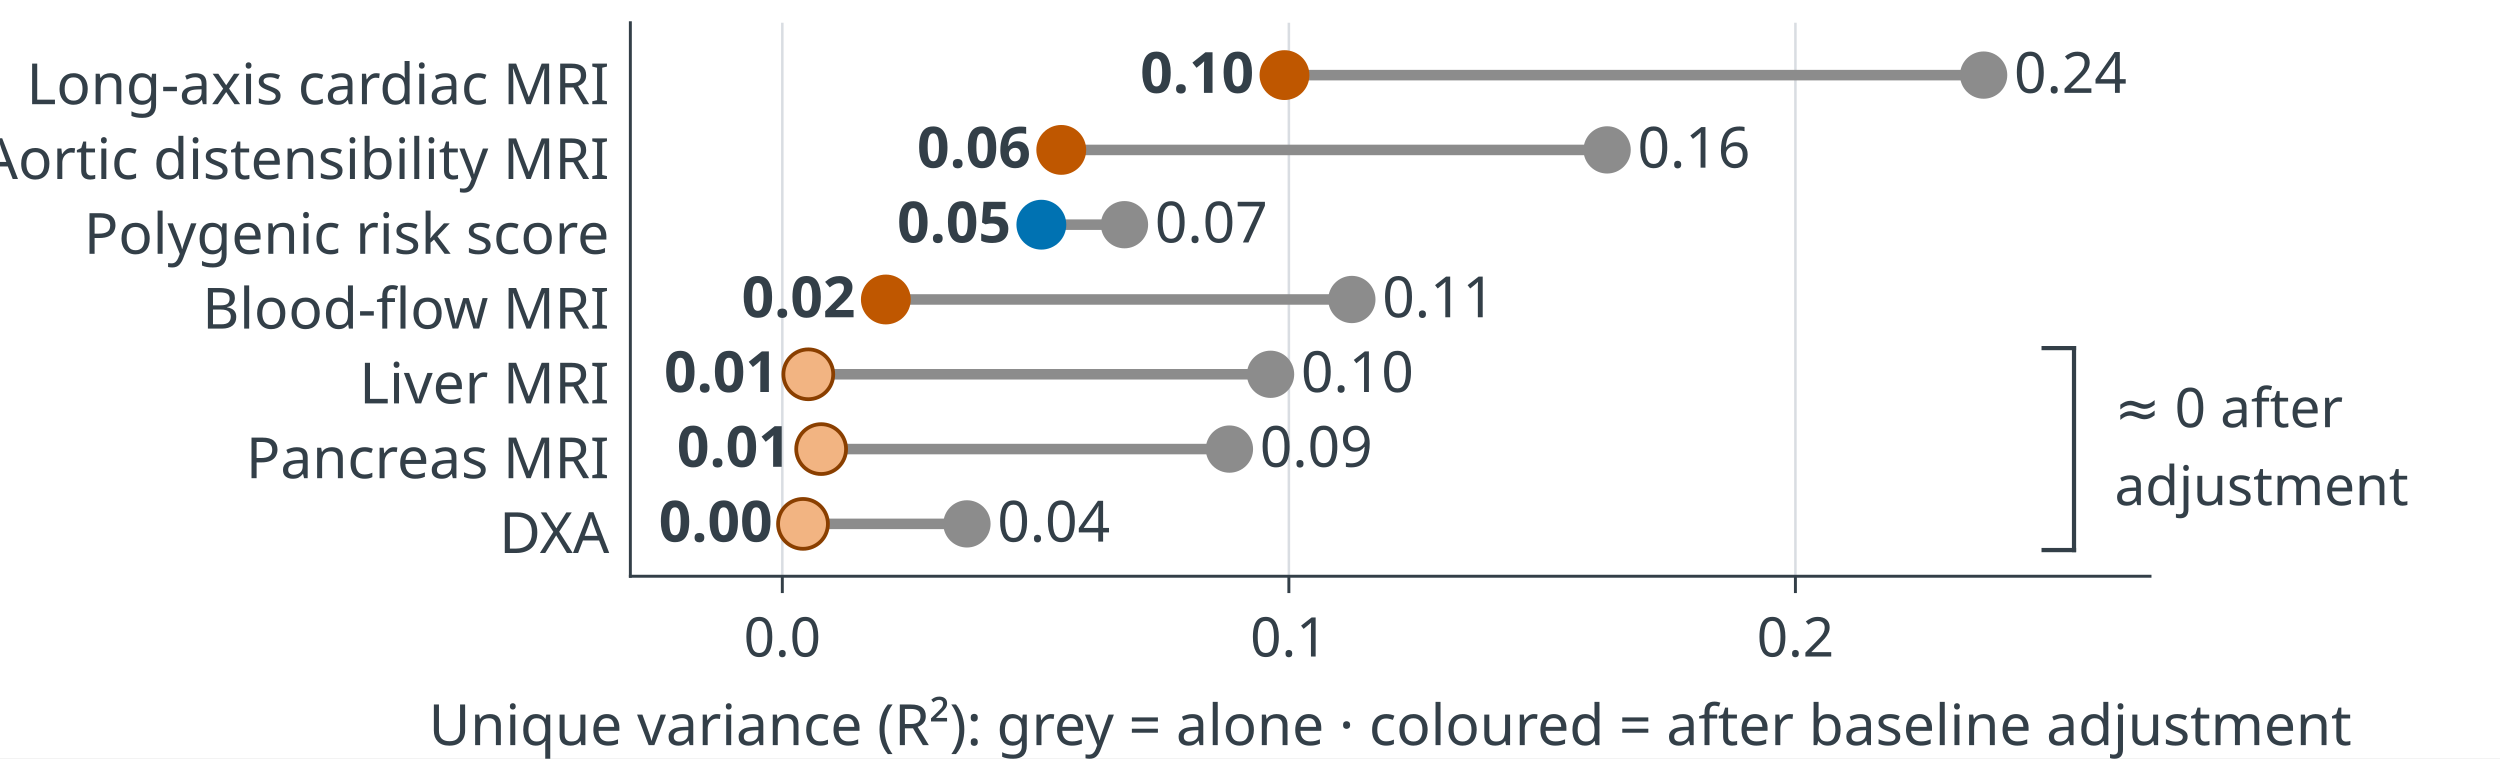
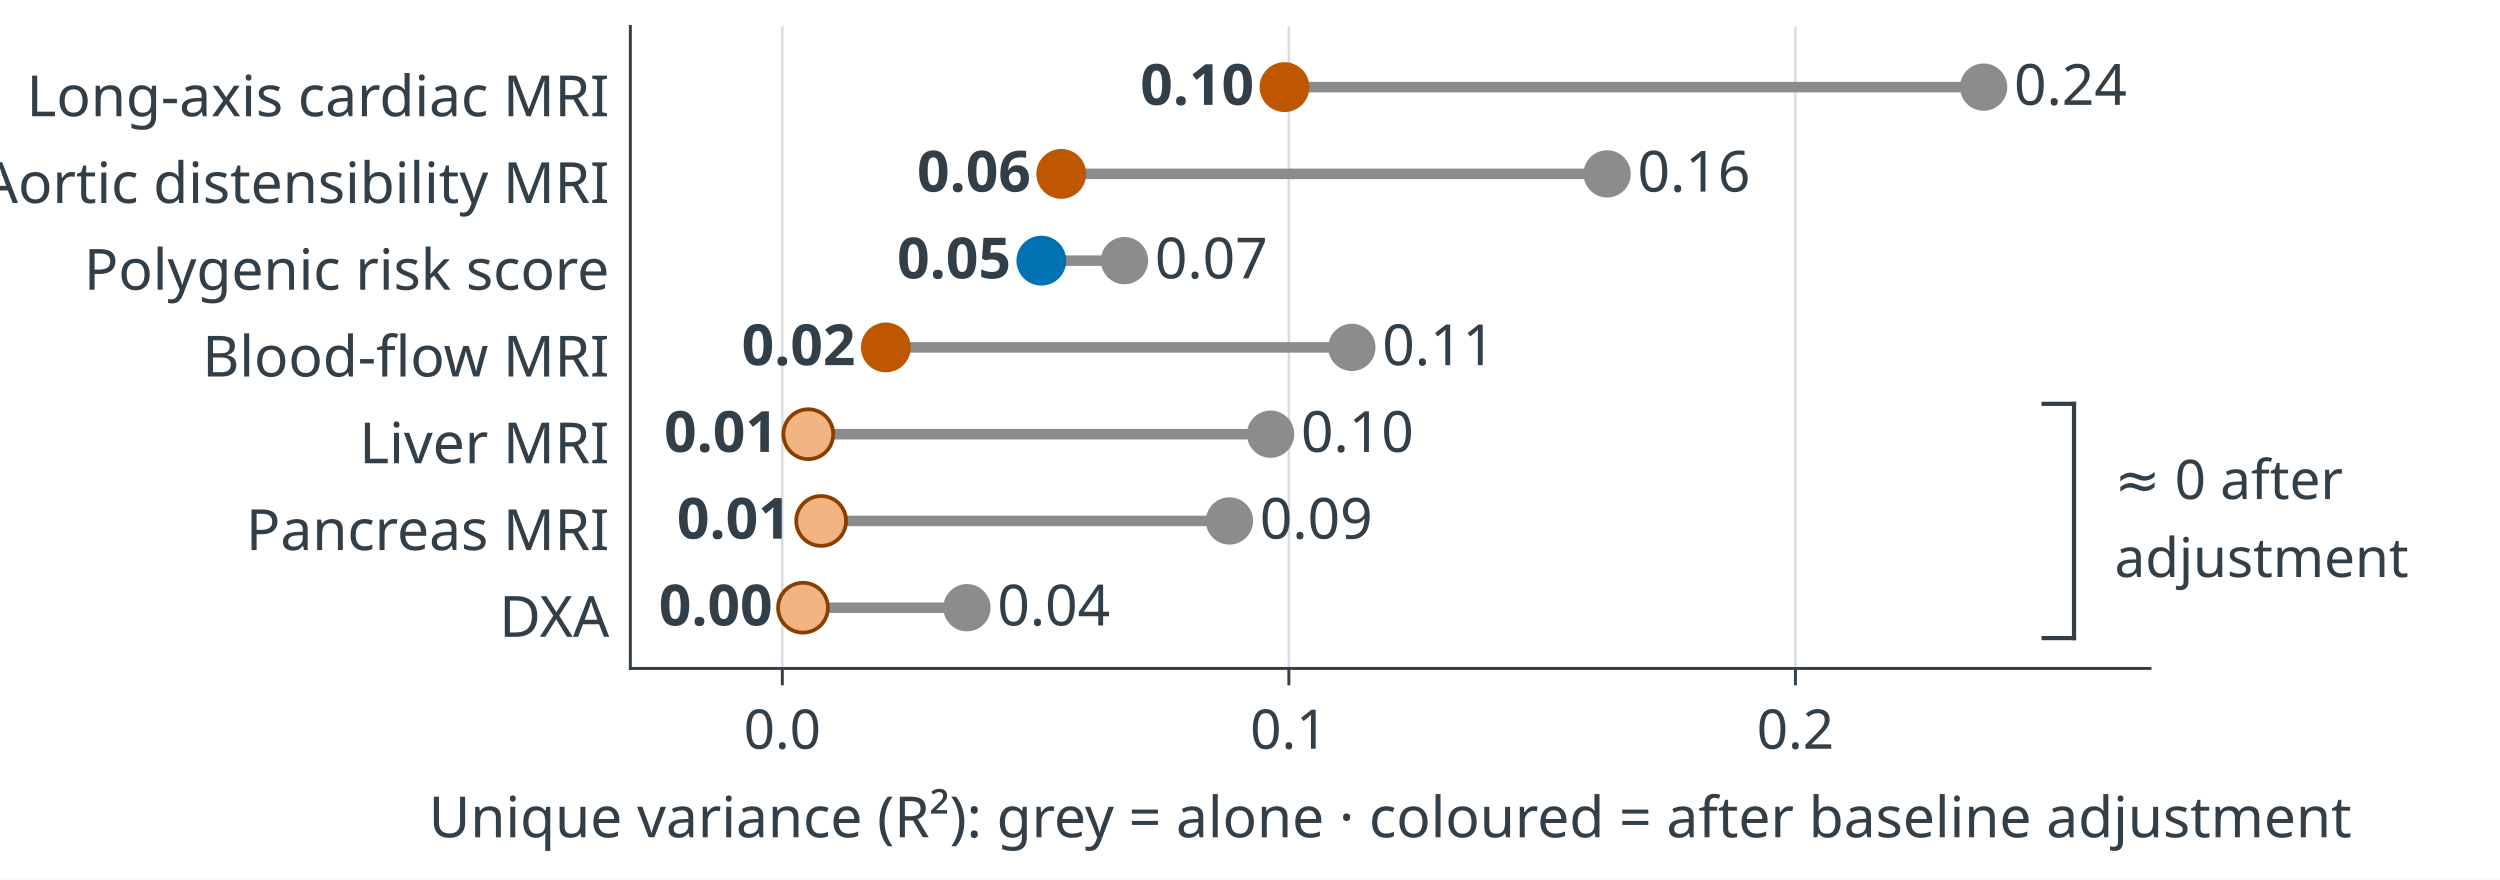
- <svg xmlns="http://www.w3.org/2000/svg" xmlns:xlink="http://www.w3.org/1999/xlink" width="1187.0pt" height="360.0pt" viewBox="0 0 1187 360" version="1.1">
+ <svg xmlns="http://www.w3.org/2000/svg" xmlns:xlink="http://www.w3.org/1999/xlink" width="1187.0pt" height="417.6pt" viewBox="0 0 1187 417.6" version="1.1">
  <defs>
    <style type="text/css">*{stroke-linejoin: round; stroke-linecap: butt}</style>
  </defs>
  <g id="figure_1">
    <g id="patch_1">
-       <path d="M 0 360  L 1187 360  L 1187 0  L 0 0  z " style="fill: #ffffff" />
+       <path d="M 0 417.6  L 1187 417.6  L 1187 0  L 0 0  z " style="fill: #ffffff" />
    </g>
    <g id="axes_1">
      <g id="patch_2">
-         <path d="M 299.294 273.6  L 1020.82 273.6  L 1020.82 10.8  L 299.294 10.8  z " style="fill: #ffffff" />
+         <path d="M 299.294 317.376  L 1020.82 317.376  L 1020.82 12.528  L 299.294 12.528  z " style="fill: #ffffff" />
      </g>
      <g id="matplotlib.axis_1">
        <g id="xtick_1">
          <g id="line2d_1">
-             <path d="M 371.446 273.6  L 371.446 10.8  " clip-path="url(#p8032e5b2c2)" style="fill: none; stroke: #d9dde2; stroke-width: 1.2; stroke-linecap: square" />
+             <path d="M 371.446 317.376  L 371.446 12.528  " clip-path="url(#pfecb79b394)" style="fill: none; stroke: #d9dde2; stroke-width: 1.2; stroke-linecap: square" />
          </g>
          <g id="line2d_2">
            <defs>
              <path id="mdd1dd51583" d="M 0 0  L 0 8  " style="stroke: #333f48; stroke-width: 1.4" />
            </defs>
            <g>
-               <use xlink:href="#mdd1dd51583" x="371.446" y="273.6" style="fill: #333f48; stroke: #333f48; stroke-width: 1.4" />
+               <use xlink:href="#mdd1dd51583" x="371.446" y="317.376" style="fill: #333f48; stroke: #333f48; stroke-width: 1.4" />
            </g>
          </g>
          <g id="text_1">
-             <text style="font-size: 26px; font-family: 'Source Sans 3'; text-anchor: middle; fill: #333f48" x="371.446" y="311.724" transform="rotate(-0 371.4462 311.724)">0.0</text>
+             <text style="font-size: 26px; font-family: 'Source Sans 3'; text-anchor: middle; fill: #333f48" x="371.446" y="355.5" transform="rotate(-0 371.4462 355.5)">0.0</text>
          </g>
        </g>
        <g id="xtick_2">
          <g id="line2d_3">
-             <path d="M 611.955 273.6  L 611.955 10.8  " clip-path="url(#p8032e5b2c2)" style="fill: none; stroke: #d9dde2; stroke-width: 1.2; stroke-linecap: square" />
+             <path d="M 611.955 317.376  L 611.955 12.528  " clip-path="url(#pfecb79b394)" style="fill: none; stroke: #d9dde2; stroke-width: 1.2; stroke-linecap: square" />
          </g>
          <g id="line2d_4">
            <g>
-               <use xlink:href="#mdd1dd51583" x="611.955" y="273.6" style="fill: #333f48; stroke: #333f48; stroke-width: 1.4" />
+               <use xlink:href="#mdd1dd51583" x="611.955" y="317.376" style="fill: #333f48; stroke: #333f48; stroke-width: 1.4" />
            </g>
          </g>
          <g id="text_2">
-             <text style="font-size: 26px; font-family: 'Source Sans 3'; text-anchor: middle; fill: #333f48" x="611.955" y="311.724" transform="rotate(-0 611.955 311.724)">0.1</text>
+             <text style="font-size: 26px; font-family: 'Source Sans 3'; text-anchor: middle; fill: #333f48" x="611.955" y="355.5" transform="rotate(-0 611.955 355.5)">0.1</text>
          </g>
        </g>
        <g id="xtick_3">
          <g id="line2d_5">
-             <path d="M 852.464 273.6  L 852.464 10.8  " clip-path="url(#p8032e5b2c2)" style="fill: none; stroke: #d9dde2; stroke-width: 1.2; stroke-linecap: square" />
+             <path d="M 852.464 317.376  L 852.464 12.528  " clip-path="url(#pfecb79b394)" style="fill: none; stroke: #d9dde2; stroke-width: 1.2; stroke-linecap: square" />
          </g>
          <g id="line2d_6">
            <g>
-               <use xlink:href="#mdd1dd51583" x="852.464" y="273.6" style="fill: #333f48; stroke: #333f48; stroke-width: 1.4" />
+               <use xlink:href="#mdd1dd51583" x="852.464" y="317.376" style="fill: #333f48; stroke: #333f48; stroke-width: 1.4" />
            </g>
          </g>
          <g id="text_3">
-             <text style="font-size: 26px; font-family: 'Source Sans 3'; text-anchor: middle; fill: #333f48" x="852.464" y="311.724" transform="rotate(-0 852.4638 311.724)">0.2</text>
+             <text style="font-size: 26px; font-family: 'Source Sans 3'; text-anchor: middle; fill: #333f48" x="852.464" y="355.5" transform="rotate(-0 852.4638 355.5)">0.2</text>
          </g>
        </g>
        <g id="text_4">
-           <text style="font-size: 27px; font-family: 'Source Sans 3'; text-anchor: middle; fill: #333f48" x="660.057" y="353.772" transform="rotate(-0 660.0568 353.772)">Unique variance (R²): grey = alone · coloured = after baseline adjustment</text>
+           <text style="font-size: 27px; font-family: 'Source Sans 3'; text-anchor: middle; fill: #333f48" x="660.057" y="397.548" transform="rotate(-0 660.0568 397.548)">Unique variance (R²): grey = alone · coloured = after baseline adjustment</text>
        </g>
      </g>
      <g id="matplotlib.axis_2">
        <g id="ytick_1">
          <g id="line2d_7" />
          <g id="text_5">
-             <text style="font-size: 27px; font-family: 'Source Sans 3'; text-anchor: end; fill: #333f48" x="289.294" y="49.483" transform="rotate(-0 289.2936 49.48346)">Long-axis cardiac MRI</text>
+             <text style="font-size: 27px; font-family: 'Source Sans 3'; text-anchor: end; fill: #333f48" x="289.294" y="55.189" transform="rotate(-0 289.2936 55.18897)">Long-axis cardiac MRI</text>
          </g>
        </g>
        <g id="ytick_2">
          <g id="line2d_8" />
          <g id="text_6">
-             <text style="font-size: 27px; font-family: 'Source Sans 3'; text-anchor: end; fill: #333f48" x="289.294" y="84.997" transform="rotate(-0 289.2936 84.99697)">Aortic distensibility MRI</text>
+             <text style="font-size: 27px; font-family: 'Source Sans 3'; text-anchor: end; fill: #333f48" x="289.294" y="96.385" transform="rotate(-0 289.2936 96.38465)">Aortic distensibility MRI</text>
          </g>
        </g>
        <g id="ytick_3">
          <g id="line2d_9" />
          <g id="text_7">
-             <text style="font-size: 27px; font-family: 'Source Sans 3'; text-anchor: end; fill: #333f48" x="289.294" y="120.51" transform="rotate(-0 289.2936 120.5105)">Polygenic risk score</text>
+             <text style="font-size: 27px; font-family: 'Source Sans 3'; text-anchor: end; fill: #333f48" x="289.294" y="137.58" transform="rotate(-0 289.2936 137.5803)">Polygenic risk score</text>
          </g>
        </g>
        <g id="ytick_4">
          <g id="line2d_10" />
          <g id="text_8">
-             <text style="font-size: 27px; font-family: 'Source Sans 3'; text-anchor: end; fill: #333f48" x="289.294" y="156.024" transform="rotate(-0 289.2936 156.024)">Blood-flow MRI</text>
+             <text style="font-size: 27px; font-family: 'Source Sans 3'; text-anchor: end; fill: #333f48" x="289.294" y="178.776" transform="rotate(-0 289.2936 178.776)">Blood-flow MRI</text>
          </g>
        </g>
        <g id="ytick_5">
          <g id="line2d_11" />
          <g id="text_9">
-             <text style="font-size: 27px; font-family: 'Source Sans 3'; text-anchor: end; fill: #333f48" x="289.294" y="191.538" transform="rotate(-0 289.2936 191.5375)">Liver MRI</text>
+             <text style="font-size: 27px; font-family: 'Source Sans 3'; text-anchor: end; fill: #333f48" x="289.294" y="219.972" transform="rotate(-0 289.2936 219.9717)">Liver MRI</text>
          </g>
        </g>
        <g id="ytick_6">
          <g id="line2d_12" />
          <g id="text_10">
-             <text style="font-size: 27px; font-family: 'Source Sans 3'; text-anchor: end; fill: #333f48" x="289.294" y="227.051" transform="rotate(-0 289.2936 227.051)">Pancreas MRI</text>
+             <text style="font-size: 27px; font-family: 'Source Sans 3'; text-anchor: end; fill: #333f48" x="289.294" y="261.167" transform="rotate(-0 289.2936 261.1674)">Pancreas MRI</text>
          </g>
        </g>
        <g id="ytick_7">
          <g id="line2d_13" />
          <g id="text_11">
-             <text style="font-size: 27px; font-family: 'Source Sans 3'; text-anchor: end; fill: #333f48" x="289.294" y="262.565" transform="rotate(-0 289.2936 262.5645)">DXA</text>
+             <text style="font-size: 27px; font-family: 'Source Sans 3'; text-anchor: end; fill: #333f48" x="289.294" y="302.363" transform="rotate(-0 289.2936 302.363)">DXA</text>
          </g>
        </g>
      </g>
      <g id="line2d_14">
-         <path d="M 609.875 35.659  L 941.83 35.659  " clip-path="url(#p8032e5b2c2)" style="fill: none; stroke: #8c8c8c; stroke-width: 5; stroke-linecap: round" />
+         <path d="M 609.875 41.365  L 941.83 41.365  " clip-path="url(#pfecb79b394)" style="fill: none; stroke: #8c8c8c; stroke-width: 5; stroke-linecap: round" />
      </g>
      <g id="line2d_15">
-         <path d="M 503.887 71.173  L 763.062 71.173  " clip-path="url(#p8032e5b2c2)" style="fill: none; stroke: #8c8c8c; stroke-width: 5; stroke-linecap: round" />
+         <path d="M 503.887 82.561  L 763.062 82.561  " clip-path="url(#pfecb79b394)" style="fill: none; stroke: #8c8c8c; stroke-width: 5; stroke-linecap: round" />
      </g>
      <g id="line2d_16">
-         <path d="M 494.433 106.686  L 533.905 106.686  " clip-path="url(#p8032e5b2c2)" style="fill: none; stroke: #8c8c8c; stroke-width: 5; stroke-linecap: round" />
+         <path d="M 494.433 123.756  L 533.905 123.756  " clip-path="url(#pfecb79b394)" style="fill: none; stroke: #8c8c8c; stroke-width: 5; stroke-linecap: round" />
      </g>
      <g id="line2d_17">
-         <path d="M 420.601 142.2  L 641.86 142.2  " clip-path="url(#p8032e5b2c2)" style="fill: none; stroke: #8c8c8c; stroke-width: 5; stroke-linecap: round" />
+         <path d="M 420.601 164.952  L 641.86 164.952  " clip-path="url(#pfecb79b394)" style="fill: none; stroke: #8c8c8c; stroke-width: 5; stroke-linecap: round" />
      </g>
      <g id="line2d_18">
-         <path d="M 383.784 177.714  L 603.263 177.714  " clip-path="url(#p8032e5b2c2)" style="fill: none; stroke: #8c8c8c; stroke-width: 5; stroke-linecap: round" />
+         <path d="M 383.784 206.148  L 603.263 206.148  " clip-path="url(#pfecb79b394)" style="fill: none; stroke: #8c8c8c; stroke-width: 5; stroke-linecap: round" />
      </g>
      <g id="line2d_19">
-         <path d="M 389.879 213.227  L 583.731 213.227  " clip-path="url(#p8032e5b2c2)" style="fill: none; stroke: #8c8c8c; stroke-width: 5; stroke-linecap: round" />
+         <path d="M 389.879 247.343  L 583.731 247.343  " clip-path="url(#pfecb79b394)" style="fill: none; stroke: #8c8c8c; stroke-width: 5; stroke-linecap: round" />
      </g>
      <g id="line2d_20">
-         <path d="M 381.264 248.741  L 459.102 248.741  " clip-path="url(#p8032e5b2c2)" style="fill: none; stroke: #8c8c8c; stroke-width: 5; stroke-linecap: round" />
+         <path d="M 381.264 288.539  L 459.102 288.539  " clip-path="url(#pfecb79b394)" style="fill: none; stroke: #8c8c8c; stroke-width: 5; stroke-linecap: round" />
      </g>
      <g id="PathCollection_1">
        <defs>
          <path id="m69a1f3b700" d="M 0 10.724  C 2.844 10.724 5.572 9.594 7.583 7.583  C 9.594 5.572 10.724 2.844 10.724 0  C 10.724 -2.844 9.594 -5.572 7.583 -7.583  C 5.572 -9.594 2.844 -10.724 0 -10.724  C -2.844 -10.724 -5.572 -9.594 -7.583 -7.583  C -9.594 -5.572 -10.724 -2.844 -10.724 0  C -10.724 2.844 -9.594 5.572 -7.583 7.583  C -5.572 9.594 -2.844 10.724 0 10.724  z " style="stroke: #8c8c8c" />
        </defs>
-         <g clip-path="url(#p8032e5b2c2)">
-           <use xlink:href="#m69a1f3b700" x="941.83" y="35.659" style="fill: #8c8c8c; stroke: #8c8c8c" />
+         <g clip-path="url(#pfecb79b394)">
+           <use xlink:href="#m69a1f3b700" x="941.83" y="41.365" style="fill: #8c8c8c; stroke: #8c8c8c" />
        </g>
      </g>
      <g id="PathCollection_2">
-         <g clip-path="url(#p8032e5b2c2)">
-           <use xlink:href="#m69a1f3b700" x="763.062" y="71.173" style="fill: #8c8c8c; stroke: #8c8c8c" />
+         <g clip-path="url(#pfecb79b394)">
+           <use xlink:href="#m69a1f3b700" x="763.062" y="82.561" style="fill: #8c8c8c; stroke: #8c8c8c" />
        </g>
      </g>
      <g id="PathCollection_3">
-         <g clip-path="url(#p8032e5b2c2)">
-           <use xlink:href="#m69a1f3b700" x="533.905" y="106.686" style="fill: #8c8c8c; stroke: #8c8c8c" />
+         <g clip-path="url(#pfecb79b394)">
+           <use xlink:href="#m69a1f3b700" x="533.905" y="123.756" style="fill: #8c8c8c; stroke: #8c8c8c" />
        </g>
      </g>
      <g id="PathCollection_4">
-         <g clip-path="url(#p8032e5b2c2)">
-           <use xlink:href="#m69a1f3b700" x="641.86" y="142.2" style="fill: #8c8c8c; stroke: #8c8c8c" />
+         <g clip-path="url(#pfecb79b394)">
+           <use xlink:href="#m69a1f3b700" x="641.86" y="164.952" style="fill: #8c8c8c; stroke: #8c8c8c" />
        </g>
      </g>
      <g id="PathCollection_5">
-         <g clip-path="url(#p8032e5b2c2)">
-           <use xlink:href="#m69a1f3b700" x="603.263" y="177.714" style="fill: #8c8c8c; stroke: #8c8c8c" />
+         <g clip-path="url(#pfecb79b394)">
+           <use xlink:href="#m69a1f3b700" x="603.263" y="206.148" style="fill: #8c8c8c; stroke: #8c8c8c" />
        </g>
      </g>
      <g id="PathCollection_6">
-         <g clip-path="url(#p8032e5b2c2)">
-           <use xlink:href="#m69a1f3b700" x="583.731" y="213.227" style="fill: #8c8c8c; stroke: #8c8c8c" />
+         <g clip-path="url(#pfecb79b394)">
+           <use xlink:href="#m69a1f3b700" x="583.731" y="247.343" style="fill: #8c8c8c; stroke: #8c8c8c" />
        </g>
      </g>
      <g id="PathCollection_7">
-         <g clip-path="url(#p8032e5b2c2)">
-           <use xlink:href="#m69a1f3b700" x="459.102" y="248.741" style="fill: #8c8c8c; stroke: #8c8c8c" />
+         <g clip-path="url(#pfecb79b394)">
+           <use xlink:href="#m69a1f3b700" x="459.102" y="288.539" style="fill: #8c8c8c; stroke: #8c8c8c" />
        </g>
      </g>
      <g id="line2d_21">
-         <path d="M 984.744 261.17  L 984.744 165.284  " style="fill: none; stroke: #333f48; stroke-width: 2; stroke-linecap: square" />
+         <path d="M 984.744 302.958  L 984.744 191.729  " style="fill: none; stroke: #333f48; stroke-width: 2; stroke-linecap: square" />
      </g>
      <g id="line2d_22">
-         <path d="M 970.313 261.17  L 984.744 261.17  " style="fill: none; stroke: #333f48; stroke-width: 2; stroke-linecap: square" />
+         <path d="M 970.313 302.958  L 984.744 302.958  " style="fill: none; stroke: #333f48; stroke-width: 2; stroke-linecap: square" />
      </g>
      <g id="line2d_23">
-         <path d="M 970.313 165.284  L 984.744 165.284  " style="fill: none; stroke: #333f48; stroke-width: 2; stroke-linecap: square" />
+         <path d="M 970.313 191.729  L 984.744 191.729  " style="fill: none; stroke: #333f48; stroke-width: 2; stroke-linecap: square" />
      </g>
      <g id="patch_3">
-         <path d="M 299.294 273.6  L 299.294 10.8  " style="fill: none; stroke: #333f48; stroke-width: 1.4; stroke-linejoin: miter; stroke-linecap: square" />
+         <path d="M 299.294 317.376  L 299.294 12.528  " style="fill: none; stroke: #333f48; stroke-width: 1.4; stroke-linejoin: miter; stroke-linecap: square" />
      </g>
      <g id="patch_4">
-         <path d="M 299.294 273.6  L 1020.82 273.6  " style="fill: none; stroke: #333f48; stroke-width: 1.4; stroke-linejoin: miter; stroke-linecap: square" />
+         <path d="M 299.294 317.376  L 1020.82 317.376  " style="fill: none; stroke: #333f48; stroke-width: 1.4; stroke-linejoin: miter; stroke-linecap: square" />
      </g>
      <g id="PathCollection_8">
-         <path d="M 609.875 47.492  C 613.013 47.492 616.022 46.245 618.241 44.026  C 620.46 41.807 621.707 38.797 621.707 35.659  C 621.707 32.522 620.46 29.512 618.241 27.293  C 616.022 25.074 613.013 23.827 609.875 23.827  C 606.737 23.827 603.727 25.074 601.508 27.293  C 599.289 29.512 598.042 32.522 598.042 35.659  C 598.042 38.797 599.289 41.807 601.508 44.026  C 603.727 46.245 606.737 47.492 609.875 47.492  z " clip-path="url(#p8032e5b2c2)" style="fill: #bf5700" />
+         <path d="M 609.875 53.197  C 613.013 53.197 616.022 51.95 618.241 49.732  C 620.46 47.513 621.707 44.503 621.707 41.365  C 621.707 38.227 620.46 35.217 618.241 32.998  C 616.022 30.78 613.013 29.533 609.875 29.533  C 606.737 29.533 603.727 30.78 601.508 32.998  C 599.289 35.217 598.042 38.227 598.042 41.365  C 598.042 44.503 599.289 47.513 601.508 49.732  C 603.727 51.95 606.737 53.197 609.875 53.197  z " clip-path="url(#pfecb79b394)" style="fill: #bf5700" />
      </g>
      <g id="text_12">
-         <text style="font-size: 27px; font-family: 'Source Sans 3'; text-anchor: start; fill: #333f48" x="956.26" y="44.083" transform="rotate(-0 956.2602 44.08346)">0.24</text>
+         <text style="font-size: 27px; font-family: 'Source Sans 3'; text-anchor: start; fill: #333f48" x="956.26" y="49.789" transform="rotate(-0 956.2602 49.78897)">0.24</text>
      </g>
      <g id="text_13">
-         <text style="font-weight: 700; font-size: 27px; font-family: 'Source Sans 3'; text-anchor: end; fill: #333f48" x="595.444" y="44.083" transform="rotate(-0 595.4441 44.08346)">0.10</text>
+         <text style="font-weight: 700; font-size: 27px; font-family: 'Source Sans 3'; text-anchor: end; fill: #333f48" x="595.444" y="49.789" transform="rotate(-0 595.4441 49.78897)">0.10</text>
      </g>
      <g id="PathCollection_9">
-         <path d="M 503.887 83.005  C 507.025 83.005 510.035 81.758 512.254 79.54  C 514.473 77.321 515.719 74.311 515.719 71.173  C 515.719 68.035 514.473 65.025 512.254 62.806  C 510.035 60.588 507.025 59.341 503.887 59.341  C 500.749 59.341 497.739 60.588 495.521 62.806  C 493.302 65.025 492.055 68.035 492.055 71.173  C 492.055 74.311 493.302 77.321 495.521 79.54  C 497.739 81.758 500.749 83.005 503.887 83.005  z " clip-path="url(#p8032e5b2c2)" style="fill: #bf5700" />
+         <path d="M 503.887 94.393  C 507.025 94.393 510.035 93.146 512.254 90.927  C 514.473 88.708 515.719 85.699 515.719 82.561  C 515.719 79.423 514.473 76.413 512.254 74.194  C 510.035 71.975 507.025 70.728 503.887 70.728  C 500.749 70.728 497.739 71.975 495.521 74.194  C 493.302 76.413 492.055 79.423 492.055 82.561  C 492.055 85.699 493.302 88.708 495.521 90.927  C 497.739 93.146 500.749 94.393 503.887 94.393  z " clip-path="url(#pfecb79b394)" style="fill: #bf5700" />
      </g>
      <g id="text_14">
-         <text style="font-size: 27px; font-family: 'Source Sans 3'; text-anchor: start; fill: #333f48" x="777.492" y="79.597" transform="rotate(-0 777.4924 79.59697)">0.16</text>
+         <text style="font-size: 27px; font-family: 'Source Sans 3'; text-anchor: start; fill: #333f48" x="777.492" y="90.985" transform="rotate(-0 777.4924 90.98465)">0.16</text>
      </g>
      <g id="text_15">
-         <text style="font-weight: 700; font-size: 27px; font-family: 'Source Sans 3'; text-anchor: end; fill: #333f48" x="489.457" y="79.597" transform="rotate(-0 489.4567 79.59697)">0.06</text>
+         <text style="font-weight: 700; font-size: 27px; font-family: 'Source Sans 3'; text-anchor: end; fill: #333f48" x="489.457" y="90.985" transform="rotate(-0 489.4567 90.98465)">0.06</text>
      </g>
      <g id="PathCollection_10">
-         <path d="M 494.433 118.519  C 497.571 118.519 500.581 117.272 502.799 115.053  C 505.018 112.834 506.265 109.824 506.265 106.686  C 506.265 103.549 505.018 100.539 502.799 98.32  C 500.581 96.101 497.571 94.854 494.433 94.854  C 491.295 94.854 488.285 96.101 486.066 98.32  C 483.847 100.539 482.601 103.549 482.601 106.686  C 482.601 109.824 483.847 112.834 486.066 115.053  C 488.285 117.272 491.295 118.519 494.433 118.519  z " clip-path="url(#p8032e5b2c2)" style="fill: #0072b2" />
+         <path d="M 494.433 135.588  C 497.571 135.588 500.581 134.342 502.799 132.123  C 505.018 129.904 506.265 126.894 506.265 123.756  C 506.265 120.618 505.018 117.609 502.799 115.39  C 500.581 113.171 497.571 111.924 494.433 111.924  C 491.295 111.924 488.285 113.171 486.066 115.39  C 483.847 117.609 482.601 120.618 482.601 123.756  C 482.601 126.894 483.847 129.904 486.066 132.123  C 488.285 134.342 491.295 135.588 494.433 135.588  z " clip-path="url(#pfecb79b394)" style="fill: #0072b2" />
      </g>
      <g id="text_16">
-         <text style="font-size: 27px; font-family: 'Source Sans 3'; text-anchor: start; fill: #333f48" x="548.336" y="115.11" transform="rotate(-0 548.3356 115.1105)">0.07</text>
+         <text style="font-size: 27px; font-family: 'Source Sans 3'; text-anchor: start; fill: #333f48" x="548.336" y="132.18" transform="rotate(-0 548.3356 132.1803)">0.07</text>
      </g>
      <g id="text_17">
-         <text style="font-weight: 700; font-size: 27px; font-family: 'Source Sans 3'; text-anchor: end; fill: #333f48" x="480.002" y="115.11" transform="rotate(-0 480.0023 115.1105)">0.05</text>
+         <text style="font-weight: 700; font-size: 27px; font-family: 'Source Sans 3'; text-anchor: end; fill: #333f48" x="480.002" y="132.18" transform="rotate(-0 480.0023 132.1803)">0.05</text>
      </g>
      <g id="PathCollection_11">
-         <path d="M 420.601 154.032  C 423.739 154.032 426.749 152.785 428.968 150.567  C 431.187 148.348 432.434 145.338 432.434 142.2  C 432.434 139.062 431.187 136.052 428.968 133.833  C 426.749 131.615 423.739 130.368 420.601 130.368  C 417.463 130.368 414.454 131.615 412.235 133.833  C 410.016 136.052 408.769 139.062 408.769 142.2  C 408.769 145.338 410.016 148.348 412.235 150.567  C 414.454 152.785 417.463 154.032 420.601 154.032  z " clip-path="url(#p8032e5b2c2)" style="fill: #bf5700" />
+         <path d="M 420.601 176.784  C 423.739 176.784 426.749 175.537 428.968 173.319  C 431.187 171.1 432.434 168.09 432.434 164.952  C 432.434 161.814 431.187 158.804 428.968 156.585  C 426.749 154.367 423.739 153.12 420.601 153.12  C 417.463 153.12 414.454 154.367 412.235 156.585  C 410.016 158.804 408.769 161.814 408.769 164.952  C 408.769 168.09 410.016 171.1 412.235 173.319  C 414.454 175.537 417.463 176.784 420.601 176.784  z " clip-path="url(#pfecb79b394)" style="fill: #bf5700" />
      </g>
      <g id="text_18">
-         <text style="font-size: 27px; font-family: 'Source Sans 3'; text-anchor: start; fill: #333f48" x="656.29" y="150.624" transform="rotate(-0 656.2904 150.624)">0.11</text>
+         <text style="font-size: 27px; font-family: 'Source Sans 3'; text-anchor: start; fill: #333f48" x="656.29" y="173.376" transform="rotate(-0 656.2904 173.376)">0.11</text>
      </g>
      <g id="text_19">
-         <text style="font-weight: 700; font-size: 27px; font-family: 'Source Sans 3'; text-anchor: end; fill: #333f48" x="406.171" y="150.624" transform="rotate(-0 406.1709 150.624)">0.02</text>
+         <text style="font-weight: 700; font-size: 27px; font-family: 'Source Sans 3'; text-anchor: end; fill: #333f48" x="406.171" y="173.376" transform="rotate(-0 406.1709 173.376)">0.02</text>
      </g>
      <g id="PathCollection_12">
        <defs>
          <path id="m3ef1be832f" d="M 0 11.832  C 3.138 11.832 6.148 10.585 8.367 8.367  C 10.585 6.148 11.832 3.138 11.832 0  C 11.832 -3.138 10.585 -6.148 8.367 -8.367  C 6.148 -10.585 3.138 -11.832 0 -11.832  C -3.138 -11.832 -6.148 -10.585 -8.367 -8.367  C -10.585 -6.148 -11.832 -3.138 -11.832 0  C -11.832 3.138 -10.585 6.148 -8.367 8.367  C -6.148 10.585 -3.138 11.832 0 11.832  z " style="stroke: #8a3f00; stroke-width: 1.8" />
        </defs>
-         <g clip-path="url(#p8032e5b2c2)">
-           <use xlink:href="#m3ef1be832f" x="383.784" y="177.714" style="fill: #f2b482; stroke: #8a3f00; stroke-width: 1.8" />
+         <g clip-path="url(#pfecb79b394)">
+           <use xlink:href="#m3ef1be832f" x="383.784" y="206.148" style="fill: #f2b482; stroke: #8a3f00; stroke-width: 1.8" />
        </g>
      </g>
      <g id="text_20">
-         <text style="font-size: 27px; font-family: 'Source Sans 3'; text-anchor: start; fill: #333f48" x="617.694" y="186.138" transform="rotate(-0 617.6936 186.1375)">0.10</text>
+         <text style="font-size: 27px; font-family: 'Source Sans 3'; text-anchor: start; fill: #333f48" x="617.694" y="214.572" transform="rotate(-0 617.6936 214.5717)">0.10</text>
      </g>
      <g id="text_21">
-         <text style="font-weight: 700; font-size: 27px; font-family: 'Source Sans 3'; text-anchor: end; fill: #333f48" x="369.354" y="186.138" transform="rotate(-0 369.3538 186.1375)">0.01</text>
+         <text style="font-weight: 700; font-size: 27px; font-family: 'Source Sans 3'; text-anchor: end; fill: #333f48" x="369.354" y="214.572" transform="rotate(-0 369.3538 214.5717)">0.01</text>
      </g>
      <g id="PathCollection_13">
-         <g clip-path="url(#p8032e5b2c2)">
-           <use xlink:href="#m3ef1be832f" x="389.879" y="213.227" style="fill: #f2b482; stroke: #8a3f00; stroke-width: 1.8" />
+         <g clip-path="url(#pfecb79b394)">
+           <use xlink:href="#m3ef1be832f" x="389.879" y="247.343" style="fill: #f2b482; stroke: #8a3f00; stroke-width: 1.8" />
        </g>
      </g>
      <g id="text_22">
-         <text style="font-size: 27px; font-family: 'Source Sans 3'; text-anchor: start; fill: #333f48" x="598.162" y="221.651" transform="rotate(-0 598.1619 221.651)">0.09</text>
+         <text style="font-size: 27px; font-family: 'Source Sans 3'; text-anchor: start; fill: #333f48" x="598.162" y="255.767" transform="rotate(-0 598.1619 255.7674)">0.09</text>
      </g>
      <g id="text_23">
-         <text style="font-weight: 700; font-size: 27px; font-family: 'Source Sans 3'; text-anchor: end; fill: #333f48" x="375.448" y="221.651" transform="rotate(-0 375.4483 221.651)">0.01</text>
+         <text style="font-weight: 700; font-size: 27px; font-family: 'Source Sans 3'; text-anchor: end; fill: #333f48" x="375.448" y="255.767" transform="rotate(-0 375.4483 255.7674)">0.01</text>
      </g>
      <g id="PathCollection_14">
-         <g clip-path="url(#p8032e5b2c2)">
-           <use xlink:href="#m3ef1be832f" x="381.264" y="248.741" style="fill: #f2b482; stroke: #8a3f00; stroke-width: 1.8" />
+         <g clip-path="url(#pfecb79b394)">
+           <use xlink:href="#m3ef1be832f" x="381.264" y="288.539" style="fill: #f2b482; stroke: #8a3f00; stroke-width: 1.8" />
        </g>
      </g>
      <g id="text_24">
-         <text style="font-size: 27px; font-family: 'Source Sans 3'; text-anchor: start; fill: #333f48" x="473.533" y="257.165" transform="rotate(-0 473.5326 257.1645)">0.04</text>
+         <text style="font-size: 27px; font-family: 'Source Sans 3'; text-anchor: start; fill: #333f48" x="473.533" y="296.963" transform="rotate(-0 473.5326 296.963)">0.04</text>
      </g>
      <g id="text_25">
-         <text style="font-weight: 700; font-size: 27px; font-family: 'Source Sans 3'; text-anchor: end; fill: #333f48" x="366.833" y="257.165" transform="rotate(-0 366.8333 257.1645)">0.00</text>
+         <text style="font-weight: 700; font-size: 27px; font-family: 'Source Sans 3'; text-anchor: end; fill: #333f48" x="366.833" y="296.963" transform="rotate(-0 366.8333 296.963)">0.00</text>
      </g>
      <g id="text_26">
-         <text style="font-size: 26px; font-family: 'Source Sans 3'; fill: #333f48" transform="translate(1003.984 202.827)">≈ 0 after</text>
-         <text style="font-size: 26px; font-family: 'Source Sans 3'; fill: #333f48" transform="translate(1003.984 239.851)">adjustment</text>
+         <text style="font-size: 26px; font-family: 'Source Sans 3'; fill: #333f48" transform="translate(1003.984 236.9434)">≈ 0 after</text>
+         <text style="font-size: 26px; font-family: 'Source Sans 3'; fill: #333f48" transform="translate(1003.984 273.9674)">adjustment</text>
      </g>
    </g>
  </g>
  <defs>
-     <clipPath id="p8032e5b2c2">
-       <rect x="299.294" y="10.8" width="721.526" height="262.8" />
+     <clipPath id="pfecb79b394">
+       <rect x="299.294" y="12.528" width="721.526" height="304.848" />
    </clipPath>
  </defs>
</svg>
